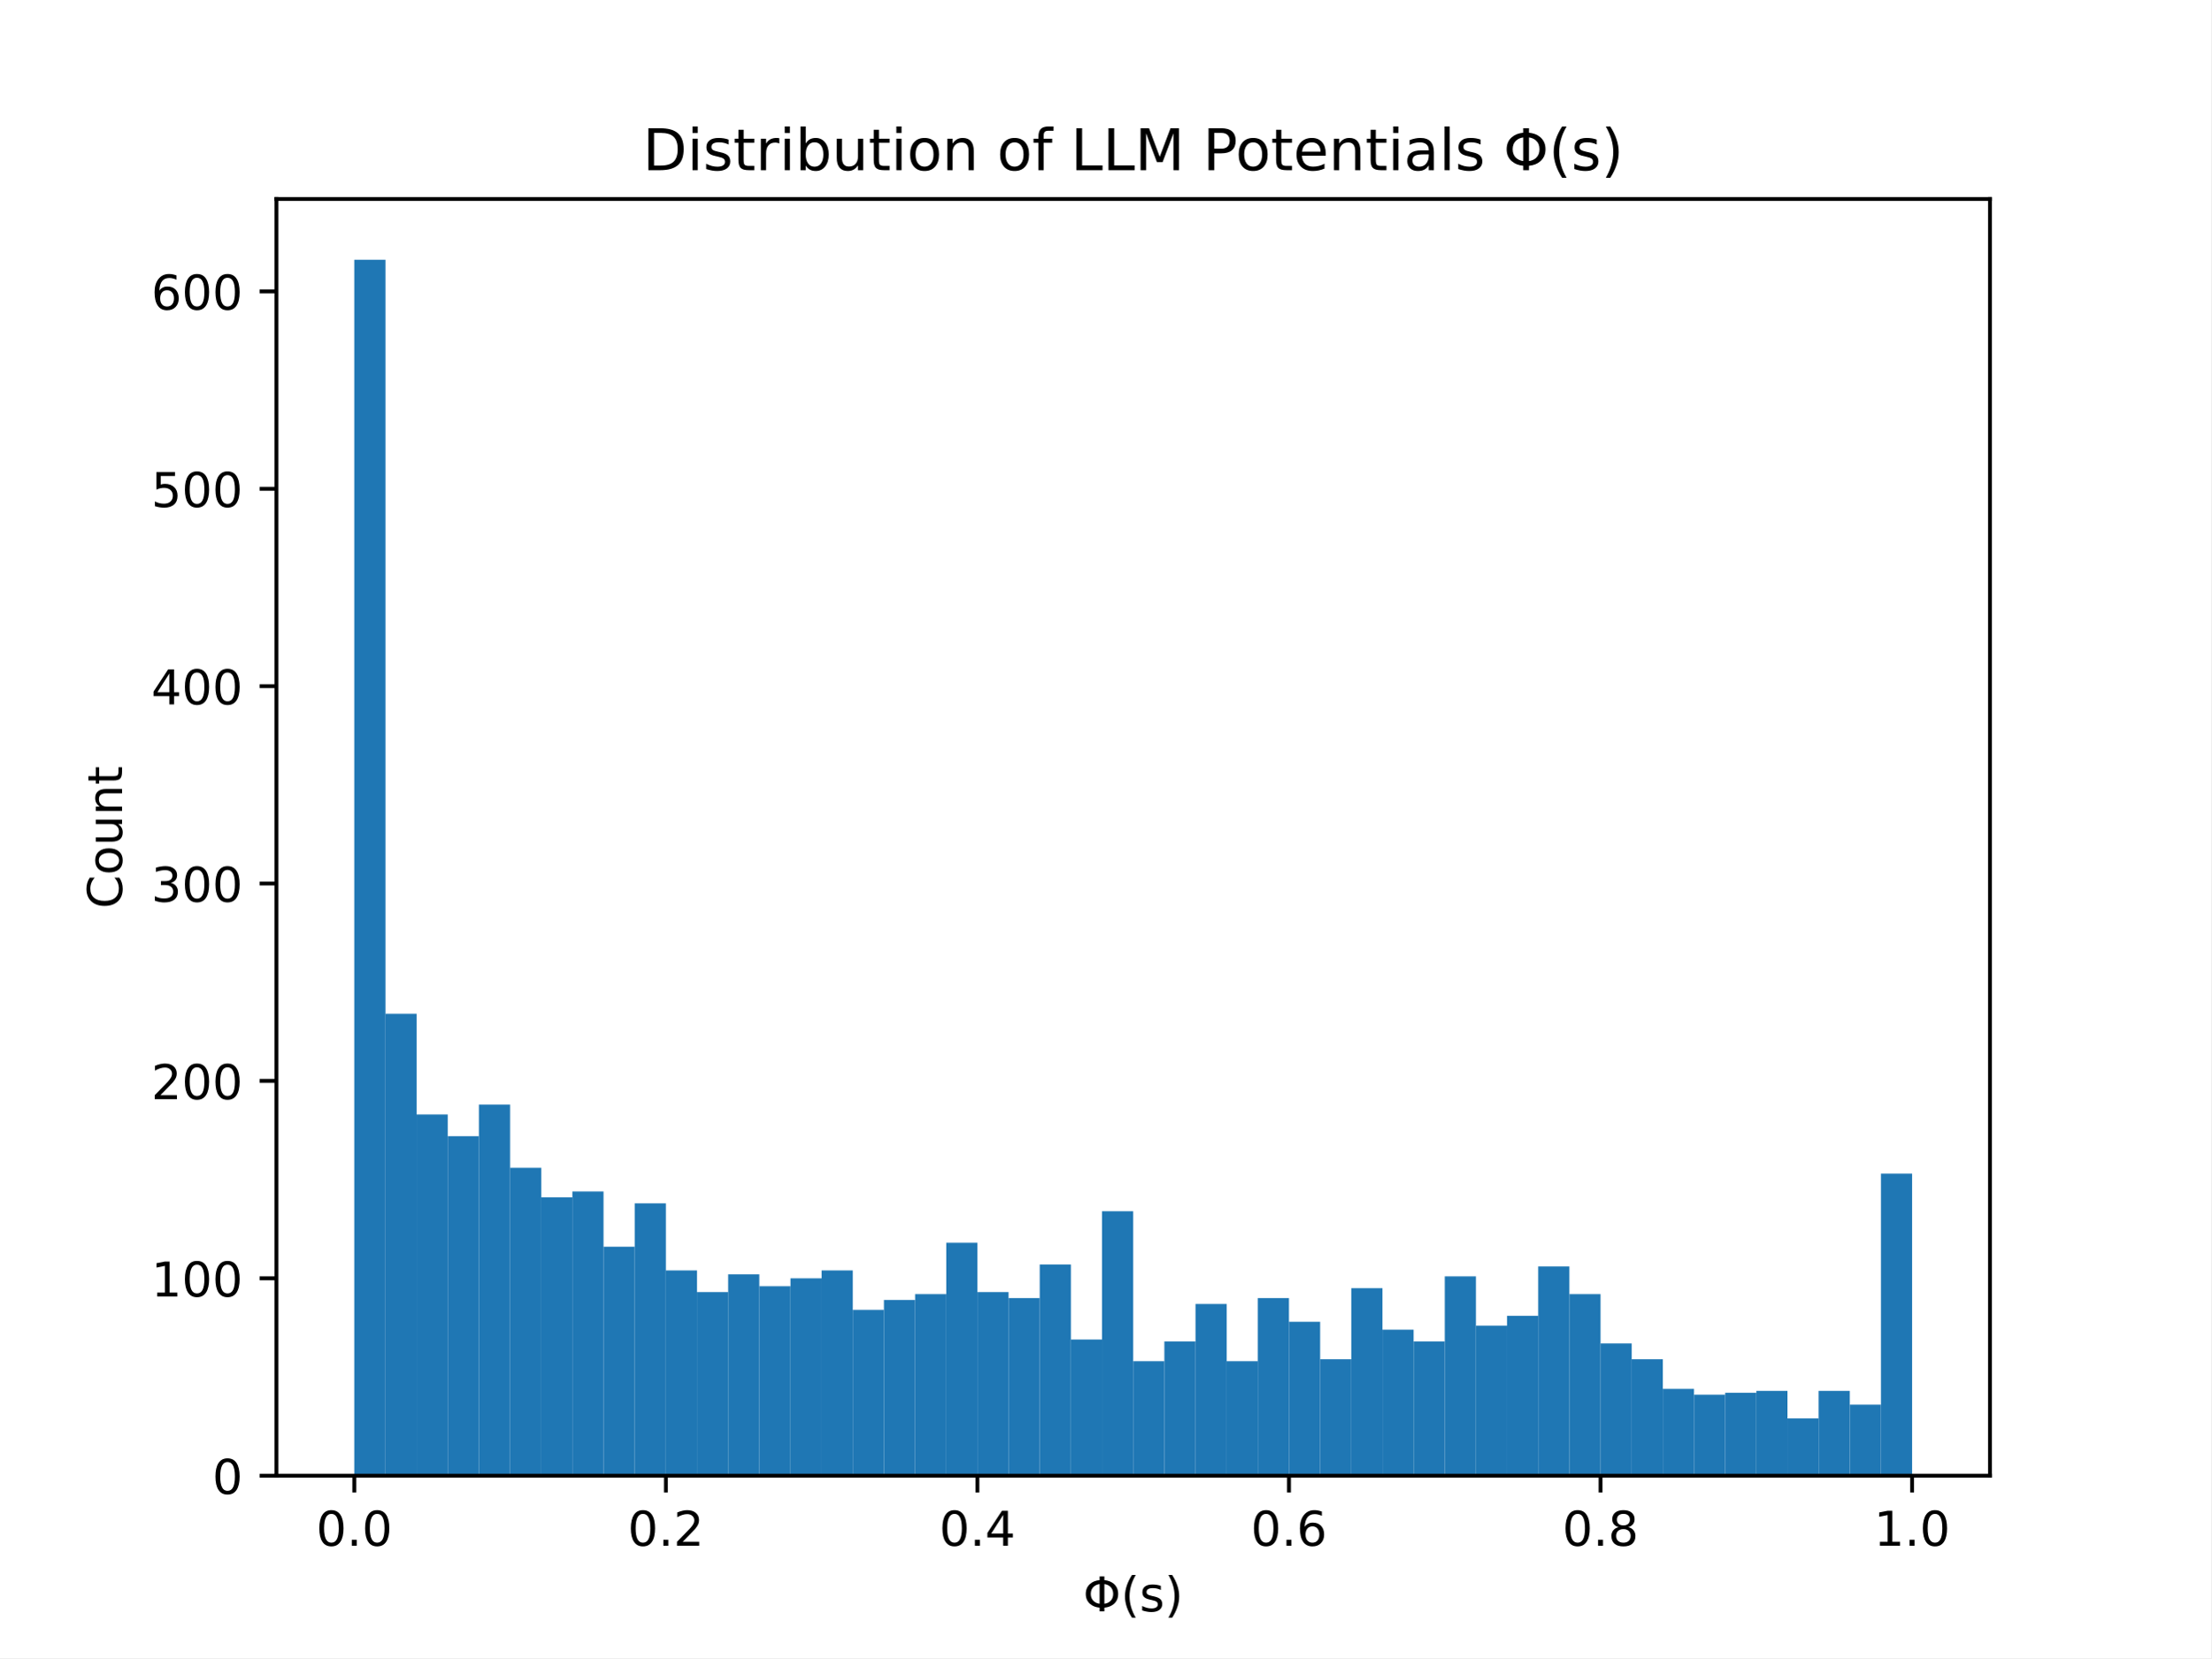
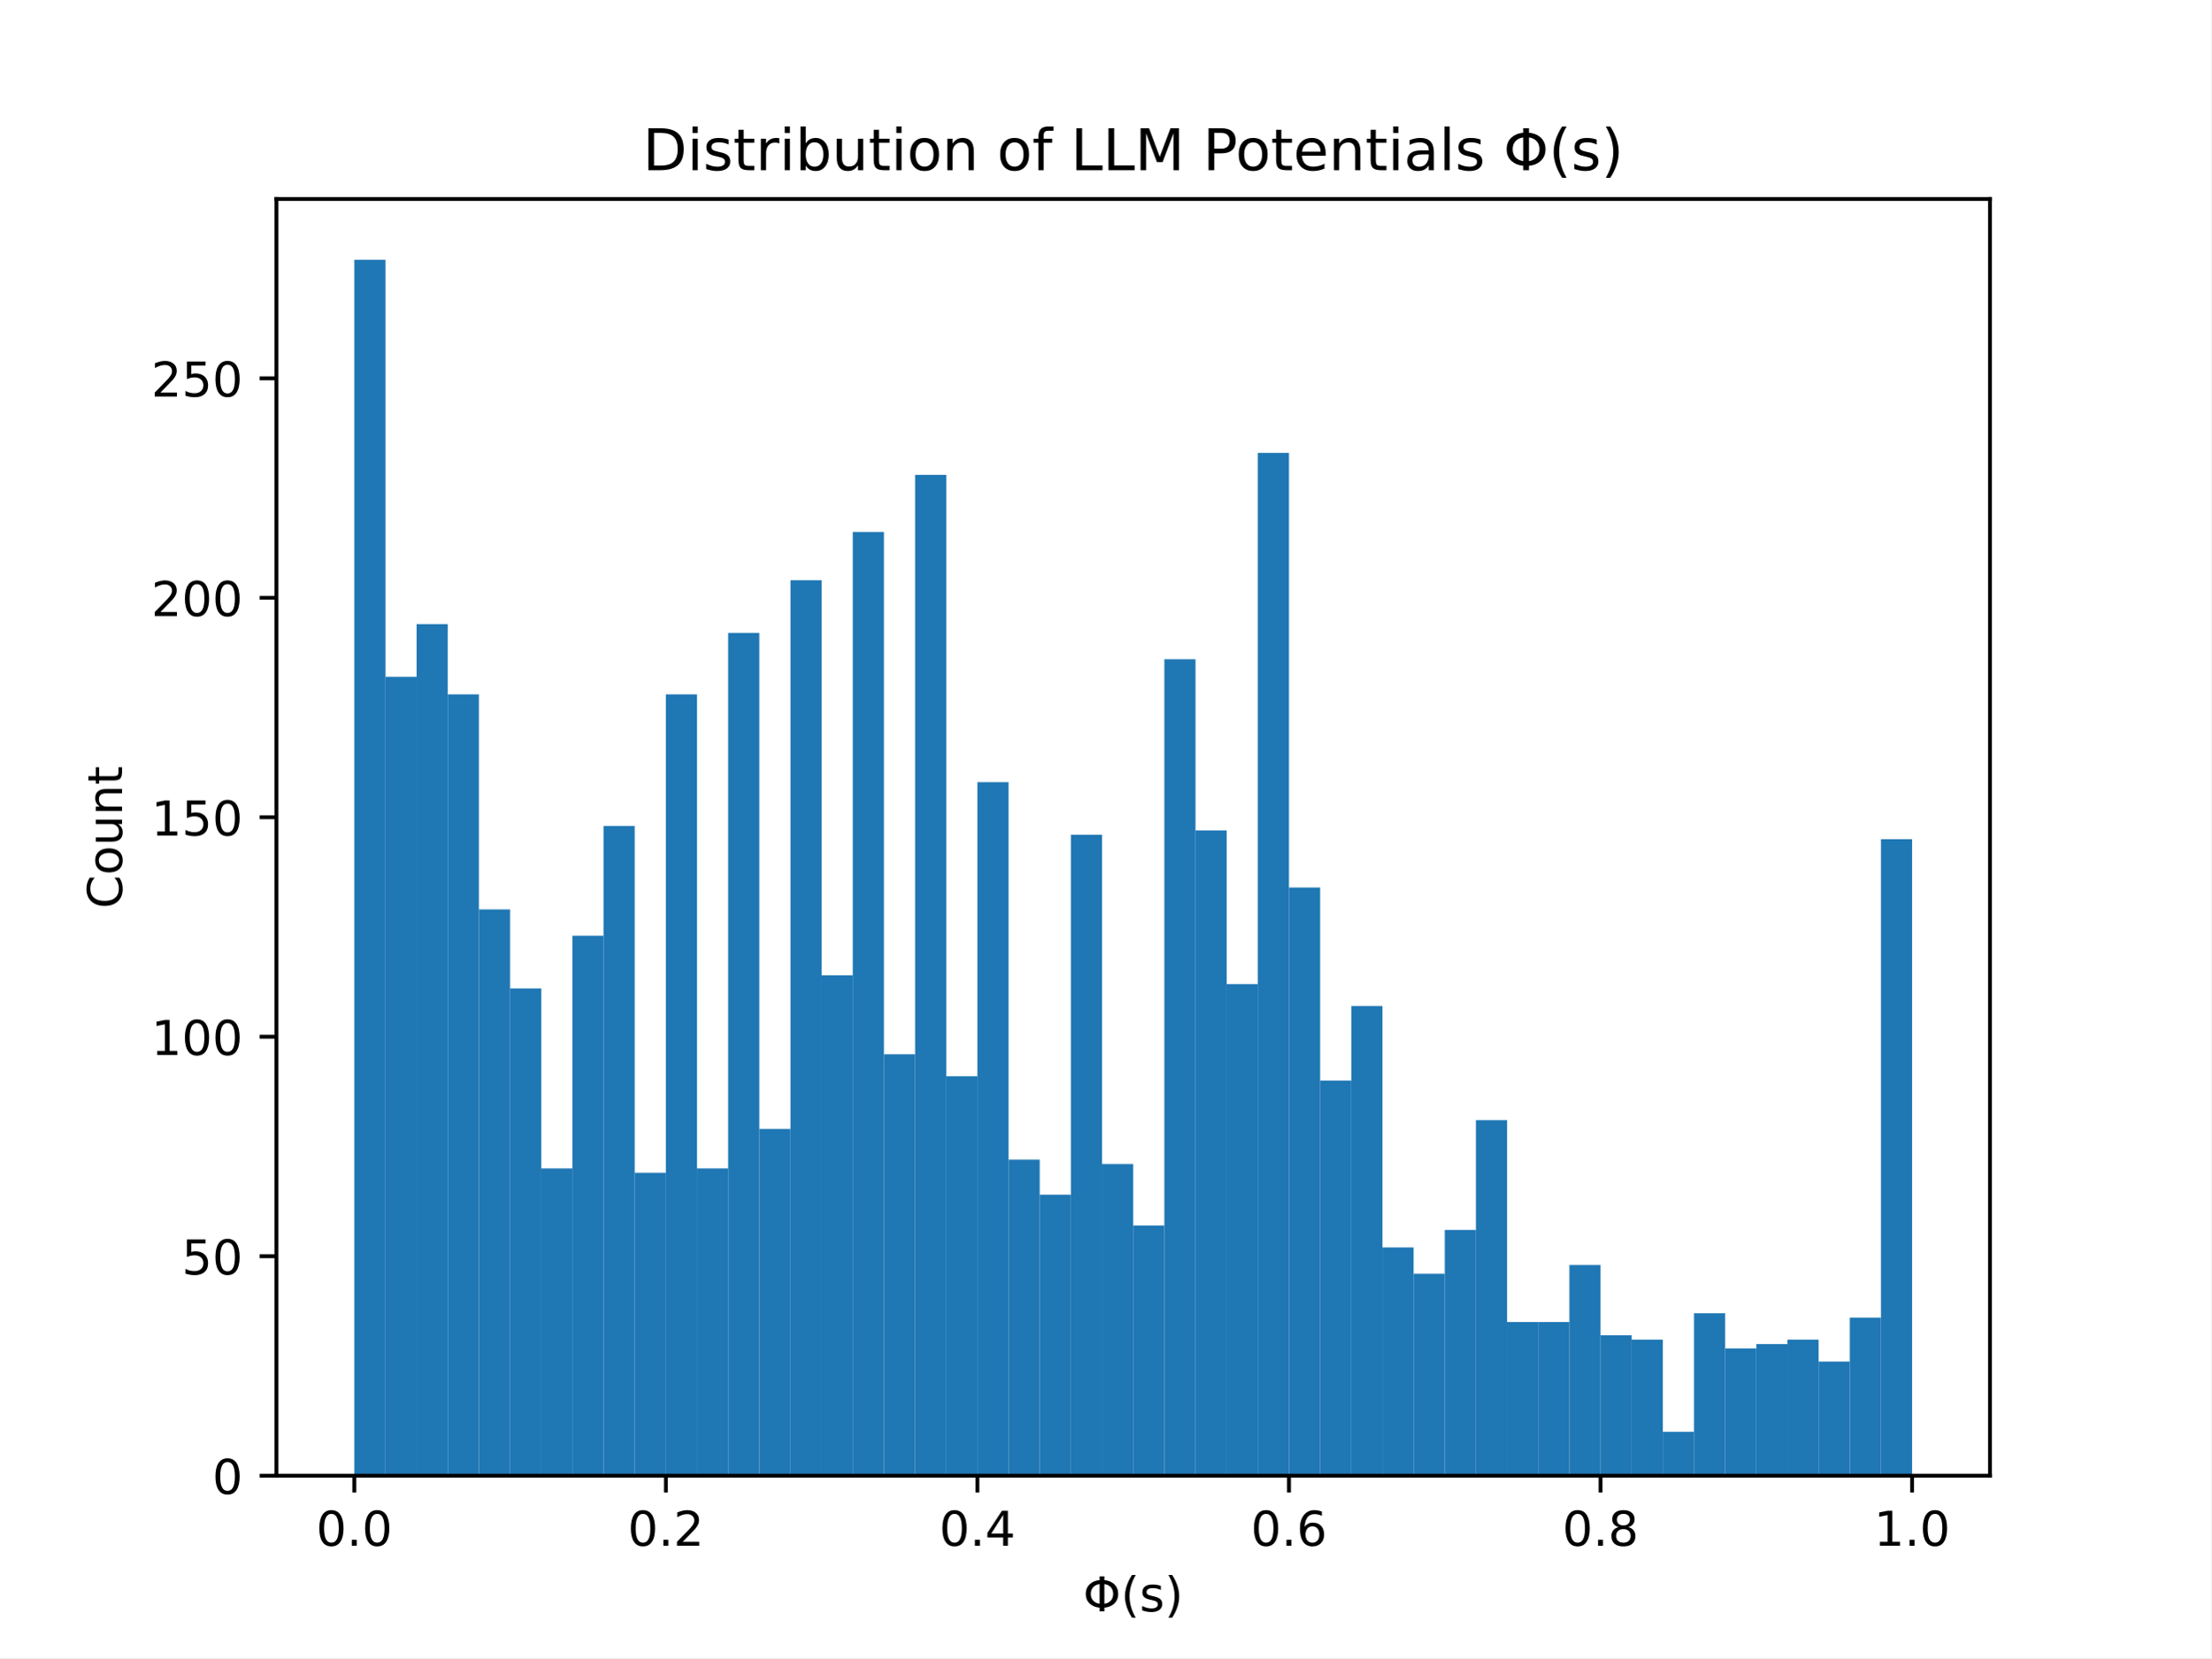
<svg xmlns="http://www.w3.org/2000/svg" xmlns:xlink="http://www.w3.org/1999/xlink" width="460.8pt" height="345.6pt" viewBox="0 0 460.8 345.6" version="1.1">
  <defs>
    <style type="text/css">*{stroke-linejoin: round; stroke-linecap: butt}</style>
  </defs>
  <g id="figure_1">
    <g id="patch_1">
      <path d="M 0 345.6  L 460.8 345.6  L 460.8 0  L 0 0  z " style="fill: #ffffff" />
    </g>
    <g id="axes_1">
      <g id="patch_2">
        <path d="M 57.6 307.584  L 414.72 307.584  L 414.72 41.472  L 57.6 41.472  z " style="fill: #ffffff" />
      </g>
      <g id="patch_3">
-         <path d="M 73.833 307.584  L 80.326 307.584  L 80.326 54.144  L 73.833 54.144  z " clip-path="url(#p6c1d7285b5)" style="fill: #1f77b4" />
+         <path d="M 73.833 307.584  L 80.326 307.584  L 80.326 54.144  L 73.833 54.144  z " clip-path="url(#p3e14333359)" style="fill: #1f77b4" />
      </g>
      <g id="patch_4">
-         <path d="M 80.326 307.584  L 86.819 307.584  L 86.819 211.31  L 80.326 211.31  z " clip-path="url(#p6c1d7285b5)" style="fill: #1f77b4" />
+         <path d="M 80.326 307.584  L 86.819 307.584  L 86.819 141.064  L 80.326 141.064  z " clip-path="url(#p3e14333359)" style="fill: #1f77b4" />
      </g>
      <g id="patch_5">
-         <path d="M 86.819 307.584  L 93.312 307.584  L 93.312 232.293  L 86.819 232.293  z " clip-path="url(#p6c1d7285b5)" style="fill: #1f77b4" />
+         <path d="M 86.819 307.584  L 93.312 307.584  L 93.312 130.085  L 86.819 130.085  z " clip-path="url(#p3e14333359)" style="fill: #1f77b4" />
      </g>
      <g id="patch_6">
-         <path d="M 93.312 307.584  L 99.805 307.584  L 99.805 236.818  L 93.312 236.818  z " clip-path="url(#p6c1d7285b5)" style="fill: #1f77b4" />
+         <path d="M 93.312 307.584  L 99.805 307.584  L 99.805 144.724  L 93.312 144.724  z " clip-path="url(#p3e14333359)" style="fill: #1f77b4" />
      </g>
      <g id="patch_7">
-         <path d="M 99.805 307.584  L 106.298 307.584  L 106.298 230.235  L 99.805 230.235  z " clip-path="url(#p6c1d7285b5)" style="fill: #1f77b4" />
+         <path d="M 99.805 307.584  L 106.298 307.584  L 106.298 189.556  L 99.805 189.556  z " clip-path="url(#p3e14333359)" style="fill: #1f77b4" />
      </g>
      <g id="patch_8">
-         <path d="M 106.298 307.584  L 112.791 307.584  L 112.791 243.401  L 106.298 243.401  z " clip-path="url(#p6c1d7285b5)" style="fill: #1f77b4" />
+         <path d="M 106.298 307.584  L 112.791 307.584  L 112.791 206.025  L 106.298 206.025  z " clip-path="url(#p3e14333359)" style="fill: #1f77b4" />
      </g>
      <g id="patch_9">
-         <path d="M 112.791 307.584  L 119.284 307.584  L 119.284 249.573  L 112.791 249.573  z " clip-path="url(#p6c1d7285b5)" style="fill: #1f77b4" />
+         <path d="M 112.791 307.584  L 119.284 307.584  L 119.284 243.538  L 112.791 243.538  z " clip-path="url(#p3e14333359)" style="fill: #1f77b4" />
      </g>
      <g id="patch_10">
-         <path d="M 119.284 307.584  L 125.777 307.584  L 125.777 248.338  L 119.284 248.338  z " clip-path="url(#p6c1d7285b5)" style="fill: #1f77b4" />
+         <path d="M 119.284 307.584  L 125.777 307.584  L 125.777 195.046  L 119.284 195.046  z " clip-path="url(#p3e14333359)" style="fill: #1f77b4" />
      </g>
      <g id="patch_11">
-         <path d="M 125.777 307.584  L 132.271 307.584  L 132.271 259.858  L 125.777 259.858  z " clip-path="url(#p6c1d7285b5)" style="fill: #1f77b4" />
+         <path d="M 125.777 307.584  L 132.271 307.584  L 132.271 172.172  L 125.777 172.172  z " clip-path="url(#p3e14333359)" style="fill: #1f77b4" />
      </g>
      <g id="patch_12">
-         <path d="M 132.271 307.584  L 138.764 307.584  L 138.764 250.807  L 132.271 250.807  z " clip-path="url(#p6c1d7285b5)" style="fill: #1f77b4" />
+         <path d="M 132.271 307.584  L 138.764 307.584  L 138.764 244.453  L 132.271 244.453  z " clip-path="url(#p3e14333359)" style="fill: #1f77b4" />
      </g>
      <g id="patch_13">
-         <path d="M 138.764 307.584  L 145.257 307.584  L 145.257 264.795  L 138.764 264.795  z " clip-path="url(#p6c1d7285b5)" style="fill: #1f77b4" />
+         <path d="M 138.764 307.584  L 145.257 307.584  L 145.257 144.724  L 138.764 144.724  z " clip-path="url(#p3e14333359)" style="fill: #1f77b4" />
      </g>
      <g id="patch_14">
-         <path d="M 145.257 307.584  L 151.75 307.584  L 151.75 269.321  L 145.257 269.321  z " clip-path="url(#p6c1d7285b5)" style="fill: #1f77b4" />
+         <path d="M 145.257 307.584  L 151.75 307.584  L 151.75 243.538  L 145.257 243.538  z " clip-path="url(#p3e14333359)" style="fill: #1f77b4" />
      </g>
      <g id="patch_15">
-         <path d="M 151.75 307.584  L 158.243 307.584  L 158.243 265.618  L 151.75 265.618  z " clip-path="url(#p6c1d7285b5)" style="fill: #1f77b4" />
+         <path d="M 151.75 307.584  L 158.243 307.584  L 158.243 131.914  L 151.75 131.914  z " clip-path="url(#p3e14333359)" style="fill: #1f77b4" />
      </g>
      <g id="patch_16">
-         <path d="M 158.243 307.584  L 164.736 307.584  L 164.736 268.087  L 158.243 268.087  z " clip-path="url(#p6c1d7285b5)" style="fill: #1f77b4" />
+         <path d="M 158.243 307.584  L 164.736 307.584  L 164.736 235.303  L 158.243 235.303  z " clip-path="url(#p3e14333359)" style="fill: #1f77b4" />
      </g>
      <g id="patch_17">
-         <path d="M 164.736 307.584  L 171.229 307.584  L 171.229 266.441  L 164.736 266.441  z " clip-path="url(#p6c1d7285b5)" style="fill: #1f77b4" />
+         <path d="M 164.736 307.584  L 171.229 307.584  L 171.229 120.935  L 164.736 120.935  z " clip-path="url(#p3e14333359)" style="fill: #1f77b4" />
      </g>
      <g id="patch_18">
-         <path d="M 171.229 307.584  L 177.722 307.584  L 177.722 264.795  L 171.229 264.795  z " clip-path="url(#p6c1d7285b5)" style="fill: #1f77b4" />
+         <path d="M 171.229 307.584  L 177.722 307.584  L 177.722 203.28  L 171.229 203.28  z " clip-path="url(#p3e14333359)" style="fill: #1f77b4" />
      </g>
      <g id="patch_19">
-         <path d="M 177.722 307.584  L 184.215 307.584  L 184.215 273.024  L 177.722 273.024  z " clip-path="url(#p6c1d7285b5)" style="fill: #1f77b4" />
+         <path d="M 177.722 307.584  L 184.215 307.584  L 184.215 110.871  L 177.722 110.871  z " clip-path="url(#p3e14333359)" style="fill: #1f77b4" />
      </g>
      <g id="patch_20">
-         <path d="M 184.215 307.584  L 190.708 307.584  L 190.708 270.967  L 184.215 270.967  z " clip-path="url(#p6c1d7285b5)" style="fill: #1f77b4" />
+         <path d="M 184.215 307.584  L 190.708 307.584  L 190.708 219.749  L 184.215 219.749  z " clip-path="url(#p3e14333359)" style="fill: #1f77b4" />
      </g>
      <g id="patch_21">
-         <path d="M 190.708 307.584  L 197.201 307.584  L 197.201 269.733  L 190.708 269.733  z " clip-path="url(#p6c1d7285b5)" style="fill: #1f77b4" />
+         <path d="M 190.708 307.584  L 197.201 307.584  L 197.201 98.976  L 190.708 98.976  z " clip-path="url(#p3e14333359)" style="fill: #1f77b4" />
      </g>
      <g id="patch_22">
-         <path d="M 197.201 307.584  L 203.695 307.584  L 203.695 259.035  L 197.201 259.035  z " clip-path="url(#p6c1d7285b5)" style="fill: #1f77b4" />
+         <path d="M 197.201 307.584  L 203.695 307.584  L 203.695 224.324  L 197.201 224.324  z " clip-path="url(#p3e14333359)" style="fill: #1f77b4" />
      </g>
      <g id="patch_23">
-         <path d="M 203.695 307.584  L 210.188 307.584  L 210.188 269.321  L 203.695 269.321  z " clip-path="url(#p6c1d7285b5)" style="fill: #1f77b4" />
+         <path d="M 203.695 307.584  L 210.188 307.584  L 210.188 163.023  L 203.695 163.023  z " clip-path="url(#p3e14333359)" style="fill: #1f77b4" />
      </g>
      <g id="patch_24">
-         <path d="M 210.188 307.584  L 216.681 307.584  L 216.681 270.555  L 210.188 270.555  z " clip-path="url(#p6c1d7285b5)" style="fill: #1f77b4" />
+         <path d="M 210.188 307.584  L 216.681 307.584  L 216.681 241.708  L 210.188 241.708  z " clip-path="url(#p3e14333359)" style="fill: #1f77b4" />
      </g>
      <g id="patch_25">
-         <path d="M 216.681 307.584  L 223.174 307.584  L 223.174 263.561  L 216.681 263.561  z " clip-path="url(#p6c1d7285b5)" style="fill: #1f77b4" />
+         <path d="M 216.681 307.584  L 223.174 307.584  L 223.174 249.027  L 216.681 249.027  z " clip-path="url(#p3e14333359)" style="fill: #1f77b4" />
      </g>
      <g id="patch_26">
-         <path d="M 223.174 307.584  L 229.667 307.584  L 229.667 279.195  L 223.174 279.195  z " clip-path="url(#p6c1d7285b5)" style="fill: #1f77b4" />
+         <path d="M 223.174 307.584  L 229.667 307.584  L 229.667 174.002  L 223.174 174.002  z " clip-path="url(#p3e14333359)" style="fill: #1f77b4" />
      </g>
      <g id="patch_27">
-         <path d="M 229.667 307.584  L 236.16 307.584  L 236.16 252.453  L 229.667 252.453  z " clip-path="url(#p6c1d7285b5)" style="fill: #1f77b4" />
+         <path d="M 229.667 307.584  L 236.16 307.584  L 236.16 242.623  L 229.667 242.623  z " clip-path="url(#p3e14333359)" style="fill: #1f77b4" />
      </g>
      <g id="patch_28">
-         <path d="M 236.16 307.584  L 242.653 307.584  L 242.653 283.721  L 236.16 283.721  z " clip-path="url(#p6c1d7285b5)" style="fill: #1f77b4" />
+         <path d="M 236.16 307.584  L 242.653 307.584  L 242.653 255.432  L 236.16 255.432  z " clip-path="url(#p3e14333359)" style="fill: #1f77b4" />
      </g>
      <g id="patch_29">
-         <path d="M 242.653 307.584  L 249.146 307.584  L 249.146 279.607  L 242.653 279.607  z " clip-path="url(#p6c1d7285b5)" style="fill: #1f77b4" />
+         <path d="M 242.653 307.584  L 249.146 307.584  L 249.146 137.404  L 242.653 137.404  z " clip-path="url(#p3e14333359)" style="fill: #1f77b4" />
      </g>
      <g id="patch_30">
-         <path d="M 249.146 307.584  L 255.639 307.584  L 255.639 271.79  L 249.146 271.79  z " clip-path="url(#p6c1d7285b5)" style="fill: #1f77b4" />
+         <path d="M 249.146 307.584  L 255.639 307.584  L 255.639 173.087  L 249.146 173.087  z " clip-path="url(#p3e14333359)" style="fill: #1f77b4" />
      </g>
      <g id="patch_31">
-         <path d="M 255.639 307.584  L 262.132 307.584  L 262.132 283.721  L 255.639 283.721  z " clip-path="url(#p6c1d7285b5)" style="fill: #1f77b4" />
+         <path d="M 255.639 307.584  L 262.132 307.584  L 262.132 205.11  L 255.639 205.11  z " clip-path="url(#p3e14333359)" style="fill: #1f77b4" />
      </g>
      <g id="patch_32">
-         <path d="M 262.132 307.584  L 268.625 307.584  L 268.625 270.555  L 262.132 270.555  z " clip-path="url(#p6c1d7285b5)" style="fill: #1f77b4" />
+         <path d="M 262.132 307.584  L 268.625 307.584  L 268.625 94.402  L 262.132 94.402  z " clip-path="url(#p3e14333359)" style="fill: #1f77b4" />
      </g>
      <g id="patch_33">
-         <path d="M 268.625 307.584  L 275.119 307.584  L 275.119 275.493  L 268.625 275.493  z " clip-path="url(#p6c1d7285b5)" style="fill: #1f77b4" />
+         <path d="M 268.625 307.584  L 275.119 307.584  L 275.119 184.981  L 268.625 184.981  z " clip-path="url(#p3e14333359)" style="fill: #1f77b4" />
      </g>
      <g id="patch_34">
-         <path d="M 275.119 307.584  L 281.612 307.584  L 281.612 283.31  L 275.119 283.31  z " clip-path="url(#p6c1d7285b5)" style="fill: #1f77b4" />
+         <path d="M 275.119 307.584  L 281.612 307.584  L 281.612 225.239  L 275.119 225.239  z " clip-path="url(#p3e14333359)" style="fill: #1f77b4" />
      </g>
      <g id="patch_35">
-         <path d="M 281.612 307.584  L 288.105 307.584  L 288.105 268.498  L 281.612 268.498  z " clip-path="url(#p6c1d7285b5)" style="fill: #1f77b4" />
+         <path d="M 281.612 307.584  L 288.105 307.584  L 288.105 209.685  L 281.612 209.685  z " clip-path="url(#p3e14333359)" style="fill: #1f77b4" />
      </g>
      <g id="patch_36">
-         <path d="M 288.105 307.584  L 294.598 307.584  L 294.598 277.138  L 288.105 277.138  z " clip-path="url(#p6c1d7285b5)" style="fill: #1f77b4" />
+         <path d="M 288.105 307.584  L 294.598 307.584  L 294.598 260.007  L 288.105 260.007  z " clip-path="url(#p3e14333359)" style="fill: #1f77b4" />
      </g>
      <g id="patch_37">
-         <path d="M 294.598 307.584  L 301.091 307.584  L 301.091 279.607  L 294.598 279.607  z " clip-path="url(#p6c1d7285b5)" style="fill: #1f77b4" />
+         <path d="M 294.598 307.584  L 301.091 307.584  L 301.091 265.496  L 294.598 265.496  z " clip-path="url(#p3e14333359)" style="fill: #1f77b4" />
      </g>
      <g id="patch_38">
-         <path d="M 301.091 307.584  L 307.584 307.584  L 307.584 266.03  L 301.091 266.03  z " clip-path="url(#p6c1d7285b5)" style="fill: #1f77b4" />
+         <path d="M 301.091 307.584  L 307.584 307.584  L 307.584 256.347  L 301.091 256.347  z " clip-path="url(#p3e14333359)" style="fill: #1f77b4" />
      </g>
      <g id="patch_39">
-         <path d="M 307.584 307.584  L 314.077 307.584  L 314.077 276.315  L 307.584 276.315  z " clip-path="url(#p6c1d7285b5)" style="fill: #1f77b4" />
+         <path d="M 307.584 307.584  L 314.077 307.584  L 314.077 233.473  L 307.584 233.473  z " clip-path="url(#p3e14333359)" style="fill: #1f77b4" />
      </g>
      <g id="patch_40">
-         <path d="M 314.077 307.584  L 320.57 307.584  L 320.57 274.258  L 314.077 274.258  z " clip-path="url(#p6c1d7285b5)" style="fill: #1f77b4" />
+         <path d="M 314.077 307.584  L 320.57 307.584  L 320.57 275.561  L 314.077 275.561  z " clip-path="url(#p3e14333359)" style="fill: #1f77b4" />
      </g>
      <g id="patch_41">
-         <path d="M 320.57 307.584  L 327.063 307.584  L 327.063 263.973  L 320.57 263.973  z " clip-path="url(#p6c1d7285b5)" style="fill: #1f77b4" />
+         <path d="M 320.57 307.584  L 327.063 307.584  L 327.063 275.561  L 320.57 275.561  z " clip-path="url(#p3e14333359)" style="fill: #1f77b4" />
      </g>
      <g id="patch_42">
-         <path d="M 327.063 307.584  L 333.556 307.584  L 333.556 269.733  L 327.063 269.733  z " clip-path="url(#p6c1d7285b5)" style="fill: #1f77b4" />
+         <path d="M 327.063 307.584  L 333.556 307.584  L 333.556 263.667  L 327.063 263.667  z " clip-path="url(#p3e14333359)" style="fill: #1f77b4" />
      </g>
      <g id="patch_43">
-         <path d="M 333.556 307.584  L 340.049 307.584  L 340.049 280.018  L 333.556 280.018  z " clip-path="url(#p6c1d7285b5)" style="fill: #1f77b4" />
+         <path d="M 333.556 307.584  L 340.049 307.584  L 340.049 278.306  L 333.556 278.306  z " clip-path="url(#p3e14333359)" style="fill: #1f77b4" />
      </g>
      <g id="patch_44">
-         <path d="M 340.049 307.584  L 346.543 307.584  L 346.543 283.31  L 340.049 283.31  z " clip-path="url(#p6c1d7285b5)" style="fill: #1f77b4" />
+         <path d="M 340.049 307.584  L 346.543 307.584  L 346.543 279.221  L 340.049 279.221  z " clip-path="url(#p3e14333359)" style="fill: #1f77b4" />
      </g>
      <g id="patch_45">
-         <path d="M 346.543 307.584  L 353.036 307.584  L 353.036 289.481  L 346.543 289.481  z " clip-path="url(#p6c1d7285b5)" style="fill: #1f77b4" />
+         <path d="M 346.543 307.584  L 353.036 307.584  L 353.036 298.435  L 346.543 298.435  z " clip-path="url(#p3e14333359)" style="fill: #1f77b4" />
      </g>
      <g id="patch_46">
-         <path d="M 353.036 307.584  L 359.529 307.584  L 359.529 290.715  L 353.036 290.715  z " clip-path="url(#p6c1d7285b5)" style="fill: #1f77b4" />
+         <path d="M 353.036 307.584  L 359.529 307.584  L 359.529 273.731  L 353.036 273.731  z " clip-path="url(#p3e14333359)" style="fill: #1f77b4" />
      </g>
      <g id="patch_47">
-         <path d="M 359.529 307.584  L 366.022 307.584  L 366.022 290.304  L 359.529 290.304  z " clip-path="url(#p6c1d7285b5)" style="fill: #1f77b4" />
+         <path d="M 359.529 307.584  L 366.022 307.584  L 366.022 281.051  L 359.529 281.051  z " clip-path="url(#p3e14333359)" style="fill: #1f77b4" />
      </g>
      <g id="patch_48">
-         <path d="M 366.022 307.584  L 372.515 307.584  L 372.515 289.893  L 366.022 289.893  z " clip-path="url(#p6c1d7285b5)" style="fill: #1f77b4" />
+         <path d="M 366.022 307.584  L 372.515 307.584  L 372.515 280.136  L 366.022 280.136  z " clip-path="url(#p3e14333359)" style="fill: #1f77b4" />
      </g>
      <g id="patch_49">
-         <path d="M 372.515 307.584  L 379.008 307.584  L 379.008 295.653  L 372.515 295.653  z " clip-path="url(#p6c1d7285b5)" style="fill: #1f77b4" />
+         <path d="M 372.515 307.584  L 379.008 307.584  L 379.008 279.221  L 372.515 279.221  z " clip-path="url(#p3e14333359)" style="fill: #1f77b4" />
      </g>
      <g id="patch_50">
-         <path d="M 379.008 307.584  L 385.501 307.584  L 385.501 289.893  L 379.008 289.893  z " clip-path="url(#p6c1d7285b5)" style="fill: #1f77b4" />
+         <path d="M 379.008 307.584  L 385.501 307.584  L 385.501 283.795  L 379.008 283.795  z " clip-path="url(#p3e14333359)" style="fill: #1f77b4" />
      </g>
      <g id="patch_51">
-         <path d="M 385.501 307.584  L 391.994 307.584  L 391.994 292.773  L 385.501 292.773  z " clip-path="url(#p6c1d7285b5)" style="fill: #1f77b4" />
+         <path d="M 385.501 307.584  L 391.994 307.584  L 391.994 274.646  L 385.501 274.646  z " clip-path="url(#p3e14333359)" style="fill: #1f77b4" />
      </g>
      <g id="patch_52">
-         <path d="M 391.994 307.584  L 398.487 307.584  L 398.487 244.635  L 391.994 244.635  z " clip-path="url(#p6c1d7285b5)" style="fill: #1f77b4" />
+         <path d="M 391.994 307.584  L 398.487 307.584  L 398.487 174.917  L 391.994 174.917  z " clip-path="url(#p3e14333359)" style="fill: #1f77b4" />
      </g>
      <g id="matplotlib.axis_1">
        <g id="xtick_1">
          <g id="line2d_1">
            <defs>
-               <path id="m5bcfb6fdb4" d="M 0 0  L 0 3.5  " style="stroke: #000000; stroke-width: 0.8" />
+               <path id="m120ca451ff" d="M 0 0  L 0 3.5  " style="stroke: #000000; stroke-width: 0.8" />
            </defs>
            <g>
-               <use xlink:href="#m5bcfb6fdb4" x="73.833" y="307.584" style="stroke: #000000; stroke-width: 0.8" />
+               <use xlink:href="#m120ca451ff" x="73.833" y="307.584" style="stroke: #000000; stroke-width: 0.8" />
            </g>
          </g>
          <g id="text_1">
            <g transform="translate(65.88116 322.1824) scale(0.1 -0.1)">
              <defs>
                <path id="DejaVuSans-30" d="M 2034 4250  Q 1547 4250 1301 3770  Q 1056 3291 1056 2328  Q 1056 1369 1301 889  Q 1547 409 2034 409  Q 2525 409 2770 889  Q 3016 1369 3016 2328  Q 3016 3291 2770 3770  Q 2525 4250 2034 4250  z M 2034 4750  Q 2819 4750 3233 4129  Q 3647 3509 3647 2328  Q 3647 1150 3233 529  Q 2819 -91 2034 -91  Q 1250 -91 836 529  Q 422 1150 422 2328  Q 422 3509 836 4129  Q 1250 4750 2034 4750  z " transform="scale(0.015625)" />
                <path id="DejaVuSans-2e" d="M 684 794  L 1344 794  L 1344 0  L 684 0  L 684 794  z " transform="scale(0.015625)" />
              </defs>
              <use xlink:href="#DejaVuSans-30" />
              <use xlink:href="#DejaVuSans-2e" x="63.623" />
              <use xlink:href="#DejaVuSans-30" x="95.41" />
            </g>
          </g>
        </g>
        <g id="xtick_2">
          <g id="line2d_2">
            <g>
-               <use xlink:href="#m5bcfb6fdb4" x="138.764" y="307.584" style="stroke: #000000; stroke-width: 0.8" />
+               <use xlink:href="#m120ca451ff" x="138.764" y="307.584" style="stroke: #000000; stroke-width: 0.8" />
            </g>
          </g>
          <g id="text_2">
            <g transform="translate(130.8125 322.1824) scale(0.1 -0.1)">
              <defs>
                <path id="DejaVuSans-32" d="M 1228 531  L 3431 531  L 3431 0  L 469 0  L 469 531  Q 828 903 1448 1529  Q 2069 2156 2228 2338  Q 2531 2678 2651 2914  Q 2772 3150 2772 3378  Q 2772 3750 2511 3984  Q 2250 4219 1831 4219  Q 1534 4219 1204 4116  Q 875 4013 500 3803  L 500 4441  Q 881 4594 1212 4672  Q 1544 4750 1819 4750  Q 2544 4750 2975 4387  Q 3406 4025 3406 3419  Q 3406 3131 3298 2873  Q 3191 2616 2906 2266  Q 2828 2175 2409 1742  Q 1991 1309 1228 531  z " transform="scale(0.015625)" />
              </defs>
              <use xlink:href="#DejaVuSans-30" />
              <use xlink:href="#DejaVuSans-2e" x="63.623" />
              <use xlink:href="#DejaVuSans-32" x="95.41" />
            </g>
          </g>
        </g>
        <g id="xtick_3">
          <g id="line2d_3">
            <g>
-               <use xlink:href="#m5bcfb6fdb4" x="203.695" y="307.584" style="stroke: #000000; stroke-width: 0.8" />
+               <use xlink:href="#m120ca451ff" x="203.695" y="307.584" style="stroke: #000000; stroke-width: 0.8" />
            </g>
          </g>
          <g id="text_3">
            <g transform="translate(195.7438 322.1824) scale(0.1 -0.1)">
              <defs>
                <path id="DejaVuSans-34" d="M 2419 4116  L 825 1625  L 2419 1625  L 2419 4116  z M 2253 4666  L 3047 4666  L 3047 1625  L 3713 1625  L 3713 1100  L 3047 1100  L 3047 0  L 2419 0  L 2419 1100  L 313 1100  L 313 1709  L 2253 4666  z " transform="scale(0.015625)" />
              </defs>
              <use xlink:href="#DejaVuSans-30" />
              <use xlink:href="#DejaVuSans-2e" x="63.623" />
              <use xlink:href="#DejaVuSans-34" x="95.41" />
            </g>
          </g>
        </g>
        <g id="xtick_4">
          <g id="line2d_4">
            <g>
-               <use xlink:href="#m5bcfb6fdb4" x="268.627" y="307.584" style="stroke: #000000; stroke-width: 0.8" />
+               <use xlink:href="#m120ca451ff" x="268.627" y="307.584" style="stroke: #000000; stroke-width: 0.8" />
            </g>
          </g>
          <g id="text_4">
            <g transform="translate(260.6751 322.1824) scale(0.1 -0.1)">
              <defs>
                <path id="DejaVuSans-36" d="M 2113 2584  Q 1688 2584 1439 2293  Q 1191 2003 1191 1497  Q 1191 994 1439 701  Q 1688 409 2113 409  Q 2538 409 2786 701  Q 3034 994 3034 1497  Q 3034 2003 2786 2293  Q 2538 2584 2113 2584  z M 3366 4563  L 3366 3988  Q 3128 4100 2886 4159  Q 2644 4219 2406 4219  Q 1781 4219 1451 3797  Q 1122 3375 1075 2522  Q 1259 2794 1537 2939  Q 1816 3084 2150 3084  Q 2853 3084 3261 2657  Q 3669 2231 3669 1497  Q 3669 778 3244 343  Q 2819 -91 2113 -91  Q 1303 -91 875 529  Q 447 1150 447 2328  Q 447 3434 972 4092  Q 1497 4750 2381 4750  Q 2619 4750 2861 4703  Q 3103 4656 3366 4563  z " transform="scale(0.015625)" />
              </defs>
              <use xlink:href="#DejaVuSans-30" />
              <use xlink:href="#DejaVuSans-2e" x="63.623" />
              <use xlink:href="#DejaVuSans-36" x="95.41" />
            </g>
          </g>
        </g>
        <g id="xtick_5">
          <g id="line2d_5">
            <g>
-               <use xlink:href="#m5bcfb6fdb4" x="333.558" y="307.584" style="stroke: #000000; stroke-width: 0.8" />
+               <use xlink:href="#m120ca451ff" x="333.558" y="307.584" style="stroke: #000000; stroke-width: 0.8" />
            </g>
          </g>
          <g id="text_5">
            <g transform="translate(325.6064 322.1824) scale(0.1 -0.1)">
              <defs>
                <path id="DejaVuSans-38" d="M 2034 2216  Q 1584 2216 1326 1975  Q 1069 1734 1069 1313  Q 1069 891 1326 650  Q 1584 409 2034 409  Q 2484 409 2743 651  Q 3003 894 3003 1313  Q 3003 1734 2745 1975  Q 2488 2216 2034 2216  z M 1403 2484  Q 997 2584 770 2862  Q 544 3141 544 3541  Q 544 4100 942 4425  Q 1341 4750 2034 4750  Q 2731 4750 3128 4425  Q 3525 4100 3525 3541  Q 3525 3141 3298 2862  Q 3072 2584 2669 2484  Q 3125 2378 3379 2068  Q 3634 1759 3634 1313  Q 3634 634 3220 271  Q 2806 -91 2034 -91  Q 1263 -91 848 271  Q 434 634 434 1313  Q 434 1759 690 2068  Q 947 2378 1403 2484  z M 1172 3481  Q 1172 3119 1398 2916  Q 1625 2713 2034 2713  Q 2441 2713 2670 2916  Q 2900 3119 2900 3481  Q 2900 3844 2670 4047  Q 2441 4250 2034 4250  Q 1625 4250 1398 4047  Q 1172 3844 1172 3481  z " transform="scale(0.015625)" />
              </defs>
              <use xlink:href="#DejaVuSans-30" />
              <use xlink:href="#DejaVuSans-2e" x="63.623" />
              <use xlink:href="#DejaVuSans-38" x="95.41" />
            </g>
          </g>
        </g>
        <g id="xtick_6">
          <g id="line2d_6">
            <g>
-               <use xlink:href="#m5bcfb6fdb4" x="398.489" y="307.584" style="stroke: #000000; stroke-width: 0.8" />
+               <use xlink:href="#m120ca451ff" x="398.489" y="307.584" style="stroke: #000000; stroke-width: 0.8" />
            </g>
          </g>
          <g id="text_6">
            <g transform="translate(390.5377 322.1824) scale(0.1 -0.1)">
              <defs>
                <path id="DejaVuSans-31" d="M 794 531  L 1825 531  L 1825 4091  L 703 3866  L 703 4441  L 1819 4666  L 2450 4666  L 2450 531  L 3481 531  L 3481 0  L 794 0  L 794 531  z " transform="scale(0.015625)" />
              </defs>
              <use xlink:href="#DejaVuSans-31" />
              <use xlink:href="#DejaVuSans-2e" x="63.623" />
              <use xlink:href="#DejaVuSans-30" x="95.41" />
            </g>
          </g>
        </g>
        <g id="text_7">
          <g transform="translate(225.7178 335.8606) scale(0.1 -0.1)">
            <defs>
              <path id="DejaVuSans-3a6" d="M 2206 3644  Q 1738 3578 1431 3306  Q 1025 2947 1025 2328  Q 1025 1713 1431 1353  Q 1738 1081 2206 1016  L 2206 3644  z M 2838 1016  Q 3306 1081 3613 1353  Q 4013 1713 4013 2328  Q 4013 2947 3613 3306  Q 3306 3578 2838 3644  L 2838 1016  z M 2206 494  Q 1444 563 950 981  Q 359 1481 359 2328  Q 359 3175 950 3678  Q 1441 4100 2206 4169  L 2206 4666  L 2838 4666  L 2838 4169  Q 3600 4097 4091 3678  Q 4678 3175 4678 2328  Q 4678 1484 4091 981  Q 3600 563 2838 491  L 2838 0  L 2206 0  L 2206 494  z " transform="scale(0.015625)" />
              <path id="DejaVuSans-28" d="M 1984 4856  Q 1566 4138 1362 3434  Q 1159 2731 1159 2009  Q 1159 1288 1364 580  Q 1569 -128 1984 -844  L 1484 -844  Q 1016 -109 783 600  Q 550 1309 550 2009  Q 550 2706 781 3412  Q 1013 4119 1484 4856  L 1984 4856  z " transform="scale(0.015625)" />
              <path id="DejaVuSans-73" d="M 2834 3397  L 2834 2853  Q 2591 2978 2328 3040  Q 2066 3103 1784 3103  Q 1356 3103 1142 2972  Q 928 2841 928 2578  Q 928 2378 1081 2264  Q 1234 2150 1697 2047  L 1894 2003  Q 2506 1872 2764 1633  Q 3022 1394 3022 966  Q 3022 478 2636 193  Q 2250 -91 1575 -91  Q 1294 -91 989 -36  Q 684 19 347 128  L 347 722  Q 666 556 975 473  Q 1284 391 1588 391  Q 1994 391 2212 530  Q 2431 669 2431 922  Q 2431 1156 2273 1281  Q 2116 1406 1581 1522  L 1381 1569  Q 847 1681 609 1914  Q 372 2147 372 2553  Q 372 3047 722 3315  Q 1072 3584 1716 3584  Q 2034 3584 2315 3537  Q 2597 3491 2834 3397  z " transform="scale(0.015625)" />
              <path id="DejaVuSans-29" d="M 513 4856  L 1013 4856  Q 1481 4119 1714 3412  Q 1947 2706 1947 2009  Q 1947 1309 1714 600  Q 1481 -109 1013 -844  L 513 -844  Q 928 -128 1133 580  Q 1338 1288 1338 2009  Q 1338 2731 1133 3434  Q 928 4138 513 4856  z " transform="scale(0.015625)" />
            </defs>
            <use xlink:href="#DejaVuSans-3a6" />
            <use xlink:href="#DejaVuSans-28" x="78.711" />
            <use xlink:href="#DejaVuSans-73" x="117.725" />
            <use xlink:href="#DejaVuSans-29" x="169.824" />
          </g>
        </g>
      </g>
      <g id="matplotlib.axis_2">
        <g id="ytick_1">
          <g id="line2d_7">
            <defs>
-               <path id="m6a1b59ed0d" d="M 0 0  L -3.5 0  " style="stroke: #000000; stroke-width: 0.8" />
+               <path id="m2a31828705" d="M 0 0  L -3.5 0  " style="stroke: #000000; stroke-width: 0.8" />
            </defs>
            <g>
-               <use xlink:href="#m6a1b59ed0d" x="57.6" y="307.584" style="stroke: #000000; stroke-width: 0.8" />
+               <use xlink:href="#m2a31828705" x="57.6" y="307.584" style="stroke: #000000; stroke-width: 0.8" />
            </g>
          </g>
          <g id="text_8">
            <g transform="translate(44.2375 311.3832) scale(0.1 -0.1)">
              <use xlink:href="#DejaVuSans-30" />
            </g>
          </g>
        </g>
        <g id="ytick_2">
          <g id="line2d_8">
            <g>
-               <use xlink:href="#m6a1b59ed0d" x="57.6" y="266.441" style="stroke: #000000; stroke-width: 0.8" />
+               <use xlink:href="#m2a31828705" x="57.6" y="261.837" style="stroke: #000000; stroke-width: 0.8" />
            </g>
          </g>
          <g id="text_9">
-             <g transform="translate(31.5125 270.2404) scale(0.1 -0.1)">
+             <g transform="translate(37.875 265.6359) scale(0.1 -0.1)">
+               <defs>
+                 <path id="DejaVuSans-35" d="M 691 4666  L 3169 4666  L 3169 4134  L 1269 4134  L 1269 2991  Q 1406 3038 1543 3061  Q 1681 3084 1819 3084  Q 2600 3084 3056 2656  Q 3513 2228 3513 1497  Q 3513 744 3044 326  Q 2575 -91 1722 -91  Q 1428 -91 1123 -41  Q 819 9 494 109  L 494 744  Q 775 591 1075 516  Q 1375 441 1709 441  Q 2250 441 2565 725  Q 2881 1009 2881 1497  Q 2881 1984 2565 2268  Q 2250 2553 1709 2553  Q 1456 2553 1204 2497  Q 953 2441 691 2322  L 691 4666  z " transform="scale(0.015625)" />
+               </defs>
+               <use xlink:href="#DejaVuSans-35" />
+               <use xlink:href="#DejaVuSans-30" x="63.623" />
+             </g>
+           </g>
+         </g>
+         <g id="ytick_3">
+           <g id="line2d_9">
+             <g>
+               <use xlink:href="#m2a31828705" x="57.6" y="216.089" style="stroke: #000000; stroke-width: 0.8" />
+             </g>
+           </g>
+           <g id="text_10">
+             <g transform="translate(31.5125 219.8886) scale(0.1 -0.1)">
              <use xlink:href="#DejaVuSans-31" />
              <use xlink:href="#DejaVuSans-30" x="63.623" />
              <use xlink:href="#DejaVuSans-30" x="127.246" />
            </g>
          </g>
        </g>
-         <g id="ytick_3">
-           <g id="line2d_9">
-             <g>
-               <use xlink:href="#m6a1b59ed0d" x="57.6" y="225.298" style="stroke: #000000; stroke-width: 0.8" />
-             </g>
-           </g>
-           <g id="text_10">
-             <g transform="translate(31.5125 229.0975) scale(0.1 -0.1)">
+         <g id="ytick_4">
+           <g id="line2d_10">
+             <g>
+               <use xlink:href="#m2a31828705" x="57.6" y="170.342" style="stroke: #000000; stroke-width: 0.8" />
+             </g>
+           </g>
+           <g id="text_11">
+             <g transform="translate(31.5125 174.1413) scale(0.1 -0.1)">
+               <use xlink:href="#DejaVuSans-31" />
+               <use xlink:href="#DejaVuSans-35" x="63.623" />
+               <use xlink:href="#DejaVuSans-30" x="127.246" />
+             </g>
+           </g>
+         </g>
+         <g id="ytick_5">
+           <g id="line2d_11">
+             <g>
+               <use xlink:href="#m2a31828705" x="57.6" y="124.595" style="stroke: #000000; stroke-width: 0.8" />
+             </g>
+           </g>
+           <g id="text_12">
+             <g transform="translate(31.5125 128.394) scale(0.1 -0.1)">
              <use xlink:href="#DejaVuSans-32" />
              <use xlink:href="#DejaVuSans-30" x="63.623" />
              <use xlink:href="#DejaVuSans-30" x="127.246" />
            </g>
          </g>
        </g>
-         <g id="ytick_4">
-           <g id="line2d_10">
-             <g>
-               <use xlink:href="#m6a1b59ed0d" x="57.6" y="184.155" style="stroke: #000000; stroke-width: 0.8" />
-             </g>
-           </g>
-           <g id="text_11">
-             <g transform="translate(31.5125 187.9546) scale(0.1 -0.1)">
-               <defs>
-                 <path id="DejaVuSans-33" d="M 2597 2516  Q 3050 2419 3304 2112  Q 3559 1806 3559 1356  Q 3559 666 3084 287  Q 2609 -91 1734 -91  Q 1441 -91 1130 -33  Q 819 25 488 141  L 488 750  Q 750 597 1062 519  Q 1375 441 1716 441  Q 2309 441 2620 675  Q 2931 909 2931 1356  Q 2931 1769 2642 2001  Q 2353 2234 1838 2234  L 1294 2234  L 1294 2753  L 1863 2753  Q 2328 2753 2575 2939  Q 2822 3125 2822 3475  Q 2822 3834 2567 4026  Q 2313 4219 1838 4219  Q 1578 4219 1281 4162  Q 984 4106 628 3988  L 628 4550  Q 988 4650 1302 4700  Q 1616 4750 1894 4750  Q 2613 4750 3031 4423  Q 3450 4097 3450 3541  Q 3450 3153 3228 2886  Q 3006 2619 2597 2516  z " transform="scale(0.015625)" />
-               </defs>
-               <use xlink:href="#DejaVuSans-33" />
-               <use xlink:href="#DejaVuSans-30" x="63.623" />
-               <use xlink:href="#DejaVuSans-30" x="127.246" />
-             </g>
-           </g>
-         </g>
-         <g id="ytick_5">
-           <g id="line2d_11">
-             <g>
-               <use xlink:href="#m6a1b59ed0d" x="57.6" y="143.013" style="stroke: #000000; stroke-width: 0.8" />
-             </g>
-           </g>
-           <g id="text_12">
-             <g transform="translate(31.5125 146.8118) scale(0.1 -0.1)">
-               <use xlink:href="#DejaVuSans-34" />
-               <use xlink:href="#DejaVuSans-30" x="63.623" />
-               <use xlink:href="#DejaVuSans-30" x="127.246" />
-             </g>
-           </g>
-         </g>
        <g id="ytick_6">
          <g id="line2d_12">
            <g>
-               <use xlink:href="#m6a1b59ed0d" x="57.6" y="101.87" style="stroke: #000000; stroke-width: 0.8" />
+               <use xlink:href="#m2a31828705" x="57.6" y="78.848" style="stroke: #000000; stroke-width: 0.8" />
            </g>
          </g>
          <g id="text_13">
-             <g transform="translate(31.5125 105.6689) scale(0.1 -0.1)">
-               <defs>
-                 <path id="DejaVuSans-35" d="M 691 4666  L 3169 4666  L 3169 4134  L 1269 4134  L 1269 2991  Q 1406 3038 1543 3061  Q 1681 3084 1819 3084  Q 2600 3084 3056 2656  Q 3513 2228 3513 1497  Q 3513 744 3044 326  Q 2575 -91 1722 -91  Q 1428 -91 1123 -41  Q 819 9 494 109  L 494 744  Q 775 591 1075 516  Q 1375 441 1709 441  Q 2250 441 2565 725  Q 2881 1009 2881 1497  Q 2881 1984 2565 2268  Q 2250 2553 1709 2553  Q 1456 2553 1204 2497  Q 953 2441 691 2322  L 691 4666  z " transform="scale(0.015625)" />
-               </defs>
-               <use xlink:href="#DejaVuSans-35" />
-               <use xlink:href="#DejaVuSans-30" x="63.623" />
+             <g transform="translate(31.5125 82.64676) scale(0.1 -0.1)">
+               <use xlink:href="#DejaVuSans-32" />
+               <use xlink:href="#DejaVuSans-35" x="63.623" />
              <use xlink:href="#DejaVuSans-30" x="127.246" />
            </g>
          </g>
        </g>
-         <g id="ytick_7">
-           <g id="line2d_13">
-             <g>
-               <use xlink:href="#m6a1b59ed0d" x="57.6" y="60.727" style="stroke: #000000; stroke-width: 0.8" />
-             </g>
-           </g>
-           <g id="text_14">
-             <g transform="translate(31.5125 64.52608) scale(0.1 -0.1)">
-               <use xlink:href="#DejaVuSans-36" />
-               <use xlink:href="#DejaVuSans-30" x="63.623" />
-               <use xlink:href="#DejaVuSans-30" x="127.246" />
-             </g>
-           </g>
-         </g>
-         <g id="text_15">
+         <g id="text_14">
          <g transform="translate(25.43281 189.3764) rotate(-90) scale(0.1 -0.1)">
            <defs>
              <path id="DejaVuSans-43" d="M 4122 4306  L 4122 3641  Q 3803 3938 3442 4084  Q 3081 4231 2675 4231  Q 1875 4231 1450 3742  Q 1025 3253 1025 2328  Q 1025 1406 1450 917  Q 1875 428 2675 428  Q 3081 428 3442 575  Q 3803 722 4122 1019  L 4122 359  Q 3791 134 3420 21  Q 3050 -91 2638 -91  Q 1578 -91 968 557  Q 359 1206 359 2328  Q 359 3453 968 4101  Q 1578 4750 2638 4750  Q 3056 4750 3426 4639  Q 3797 4528 4122 4306  z " transform="scale(0.015625)" />
              <path id="DejaVuSans-6f" d="M 1959 3097  Q 1497 3097 1228 2736  Q 959 2375 959 1747  Q 959 1119 1226 758  Q 1494 397 1959 397  Q 2419 397 2687 759  Q 2956 1122 2956 1747  Q 2956 2369 2687 2733  Q 2419 3097 1959 3097  z M 1959 3584  Q 2709 3584 3137 3096  Q 3566 2609 3566 1747  Q 3566 888 3137 398  Q 2709 -91 1959 -91  Q 1206 -91 779 398  Q 353 888 353 1747  Q 353 2609 779 3096  Q 1206 3584 1959 3584  z " transform="scale(0.015625)" />
              <path id="DejaVuSans-75" d="M 544 1381  L 544 3500  L 1119 3500  L 1119 1403  Q 1119 906 1312 657  Q 1506 409 1894 409  Q 2359 409 2629 706  Q 2900 1003 2900 1516  L 2900 3500  L 3475 3500  L 3475 0  L 2900 0  L 2900 538  Q 2691 219 2414 64  Q 2138 -91 1772 -91  Q 1169 -91 856 284  Q 544 659 544 1381  z M 1991 3584  L 1991 3584  z " transform="scale(0.015625)" />
              <path id="DejaVuSans-6e" d="M 3513 2113  L 3513 0  L 2938 0  L 2938 2094  Q 2938 2591 2744 2837  Q 2550 3084 2163 3084  Q 1697 3084 1428 2787  Q 1159 2491 1159 1978  L 1159 0  L 581 0  L 581 3500  L 1159 3500  L 1159 2956  Q 1366 3272 1645 3428  Q 1925 3584 2291 3584  Q 2894 3584 3203 3211  Q 3513 2838 3513 2113  z " transform="scale(0.015625)" />
              <path id="DejaVuSans-74" d="M 1172 4494  L 1172 3500  L 2356 3500  L 2356 3053  L 1172 3053  L 1172 1153  Q 1172 725 1289 603  Q 1406 481 1766 481  L 2356 481  L 2356 0  L 1766 0  Q 1100 0 847 248  Q 594 497 594 1153  L 594 3053  L 172 3053  L 172 3500  L 594 3500  L 594 4494  L 1172 4494  z " transform="scale(0.015625)" />
            </defs>
            <use xlink:href="#DejaVuSans-43" />
            <use xlink:href="#DejaVuSans-6f" x="69.824" />
            <use xlink:href="#DejaVuSans-75" x="131.006" />
            <use xlink:href="#DejaVuSans-6e" x="194.385" />
            <use xlink:href="#DejaVuSans-74" x="257.764" />
          </g>
        </g>
      </g>
      <g id="patch_53">
        <path d="M 57.6 307.584  L 57.6 41.472  " style="fill: none; stroke: #000000; stroke-width: 0.8; stroke-linejoin: miter; stroke-linecap: square" />
      </g>
      <g id="patch_54">
        <path d="M 414.72 307.584  L 414.72 41.472  " style="fill: none; stroke: #000000; stroke-width: 0.8; stroke-linejoin: miter; stroke-linecap: square" />
      </g>
      <g id="patch_55">
        <path d="M 57.6 307.584  L 414.72 307.584  " style="fill: none; stroke: #000000; stroke-width: 0.8; stroke-linejoin: miter; stroke-linecap: square" />
      </g>
      <g id="patch_56">
        <path d="M 57.6 41.472  L 414.72 41.472  " style="fill: none; stroke: #000000; stroke-width: 0.8; stroke-linejoin: miter; stroke-linecap: square" />
      </g>
-       <g id="text_16">
+       <g id="text_15">
        <g transform="translate(133.9462 35.472) scale(0.12 -0.12)">
          <defs>
            <path id="DejaVuSans-44" d="M 1259 4147  L 1259 519  L 2022 519  Q 2988 519 3436 956  Q 3884 1394 3884 2338  Q 3884 3275 3436 3711  Q 2988 4147 2022 4147  L 1259 4147  z M 628 4666  L 1925 4666  Q 3281 4666 3915 4102  Q 4550 3538 4550 2338  Q 4550 1131 3912 565  Q 3275 0 1925 0  L 628 0  L 628 4666  z " transform="scale(0.015625)" />
            <path id="DejaVuSans-69" d="M 603 3500  L 1178 3500  L 1178 0  L 603 0  L 603 3500  z M 603 4863  L 1178 4863  L 1178 4134  L 603 4134  L 603 4863  z " transform="scale(0.015625)" />
            <path id="DejaVuSans-72" d="M 2631 2963  Q 2534 3019 2420 3045  Q 2306 3072 2169 3072  Q 1681 3072 1420 2755  Q 1159 2438 1159 1844  L 1159 0  L 581 0  L 581 3500  L 1159 3500  L 1159 2956  Q 1341 3275 1631 3429  Q 1922 3584 2338 3584  Q 2397 3584 2469 3576  Q 2541 3569 2628 3553  L 2631 2963  z " transform="scale(0.015625)" />
            <path id="DejaVuSans-62" d="M 3116 1747  Q 3116 2381 2855 2742  Q 2594 3103 2138 3103  Q 1681 3103 1420 2742  Q 1159 2381 1159 1747  Q 1159 1113 1420 752  Q 1681 391 2138 391  Q 2594 391 2855 752  Q 3116 1113 3116 1747  z M 1159 2969  Q 1341 3281 1617 3432  Q 1894 3584 2278 3584  Q 2916 3584 3314 3078  Q 3713 2572 3713 1747  Q 3713 922 3314 415  Q 2916 -91 2278 -91  Q 1894 -91 1617 61  Q 1341 213 1159 525  L 1159 0  L 581 0  L 581 4863  L 1159 4863  L 1159 2969  z " transform="scale(0.015625)" />
            <path id="DejaVuSans-20" transform="scale(0.015625)" />
            <path id="DejaVuSans-66" d="M 2375 4863  L 2375 4384  L 1825 4384  Q 1516 4384 1395 4259  Q 1275 4134 1275 3809  L 1275 3500  L 2222 3500  L 2222 3053  L 1275 3053  L 1275 0  L 697 0  L 697 3053  L 147 3053  L 147 3500  L 697 3500  L 697 3744  Q 697 4328 969 4595  Q 1241 4863 1831 4863  L 2375 4863  z " transform="scale(0.015625)" />
            <path id="DejaVuSans-4c" d="M 628 4666  L 1259 4666  L 1259 531  L 3531 531  L 3531 0  L 628 0  L 628 4666  z " transform="scale(0.015625)" />
            <path id="DejaVuSans-4d" d="M 628 4666  L 1569 4666  L 2759 1491  L 3956 4666  L 4897 4666  L 4897 0  L 4281 0  L 4281 4097  L 3078 897  L 2444 897  L 1241 4097  L 1241 0  L 628 0  L 628 4666  z " transform="scale(0.015625)" />
            <path id="DejaVuSans-50" d="M 1259 4147  L 1259 2394  L 2053 2394  Q 2494 2394 2734 2622  Q 2975 2850 2975 3272  Q 2975 3691 2734 3919  Q 2494 4147 2053 4147  L 1259 4147  z M 628 4666  L 2053 4666  Q 2838 4666 3239 4311  Q 3641 3956 3641 3272  Q 3641 2581 3239 2228  Q 2838 1875 2053 1875  L 1259 1875  L 1259 0  L 628 0  L 628 4666  z " transform="scale(0.015625)" />
            <path id="DejaVuSans-65" d="M 3597 1894  L 3597 1613  L 953 1613  Q 991 1019 1311 708  Q 1631 397 2203 397  Q 2534 397 2845 478  Q 3156 559 3463 722  L 3463 178  Q 3153 47 2828 -22  Q 2503 -91 2169 -91  Q 1331 -91 842 396  Q 353 884 353 1716  Q 353 2575 817 3079  Q 1281 3584 2069 3584  Q 2775 3584 3186 3129  Q 3597 2675 3597 1894  z M 3022 2063  Q 3016 2534 2758 2815  Q 2500 3097 2075 3097  Q 1594 3097 1305 2825  Q 1016 2553 972 2059  L 3022 2063  z " transform="scale(0.015625)" />
            <path id="DejaVuSans-61" d="M 2194 1759  Q 1497 1759 1228 1600  Q 959 1441 959 1056  Q 959 750 1161 570  Q 1363 391 1709 391  Q 2188 391 2477 730  Q 2766 1069 2766 1631  L 2766 1759  L 2194 1759  z M 3341 1997  L 3341 0  L 2766 0  L 2766 531  Q 2569 213 2275 61  Q 1981 -91 1556 -91  Q 1019 -91 701 211  Q 384 513 384 1019  Q 384 1609 779 1909  Q 1175 2209 1959 2209  L 2766 2209  L 2766 2266  Q 2766 2663 2505 2880  Q 2244 3097 1772 3097  Q 1472 3097 1187 3025  Q 903 2953 641 2809  L 641 3341  Q 956 3463 1253 3523  Q 1550 3584 1831 3584  Q 2591 3584 2966 3190  Q 3341 2797 3341 1997  z " transform="scale(0.015625)" />
            <path id="DejaVuSans-6c" d="M 603 4863  L 1178 4863  L 1178 0  L 603 0  L 603 4863  z " transform="scale(0.015625)" />
          </defs>
          <use xlink:href="#DejaVuSans-44" />
          <use xlink:href="#DejaVuSans-69" x="77.002" />
          <use xlink:href="#DejaVuSans-73" x="104.785" />
          <use xlink:href="#DejaVuSans-74" x="156.885" />
          <use xlink:href="#DejaVuSans-72" x="196.094" />
          <use xlink:href="#DejaVuSans-69" x="237.207" />
          <use xlink:href="#DejaVuSans-62" x="264.99" />
          <use xlink:href="#DejaVuSans-75" x="328.467" />
          <use xlink:href="#DejaVuSans-74" x="391.846" />
          <use xlink:href="#DejaVuSans-69" x="431.055" />
          <use xlink:href="#DejaVuSans-6f" x="458.838" />
          <use xlink:href="#DejaVuSans-6e" x="520.02" />
          <use xlink:href="#DejaVuSans-20" x="583.398" />
          <use xlink:href="#DejaVuSans-6f" x="615.186" />
          <use xlink:href="#DejaVuSans-66" x="676.367" />
          <use xlink:href="#DejaVuSans-20" x="711.572" />
          <use xlink:href="#DejaVuSans-4c" x="743.359" />
          <use xlink:href="#DejaVuSans-4c" x="799.072" />
          <use xlink:href="#DejaVuSans-4d" x="854.785" />
          <use xlink:href="#DejaVuSans-20" x="941.064" />
          <use xlink:href="#DejaVuSans-50" x="972.852" />
          <use xlink:href="#DejaVuSans-6f" x="1029.529" />
          <use xlink:href="#DejaVuSans-74" x="1090.711" />
          <use xlink:href="#DejaVuSans-65" x="1129.92" />
          <use xlink:href="#DejaVuSans-6e" x="1191.443" />
          <use xlink:href="#DejaVuSans-74" x="1254.822" />
          <use xlink:href="#DejaVuSans-69" x="1294.031" />
          <use xlink:href="#DejaVuSans-61" x="1321.814" />
          <use xlink:href="#DejaVuSans-6c" x="1383.094" />
          <use xlink:href="#DejaVuSans-73" x="1410.877" />
          <use xlink:href="#DejaVuSans-20" x="1462.977" />
          <use xlink:href="#DejaVuSans-3a6" x="1494.764" />
          <use xlink:href="#DejaVuSans-28" x="1573.475" />
          <use xlink:href="#DejaVuSans-73" x="1612.488" />
          <use xlink:href="#DejaVuSans-29" x="1664.588" />
        </g>
      </g>
    </g>
  </g>
  <defs>
-     <clipPath id="p6c1d7285b5">
+     <clipPath id="p3e14333359">
      <rect x="57.6" y="41.472" width="357.12" height="266.112" />
    </clipPath>
  </defs>
</svg>
